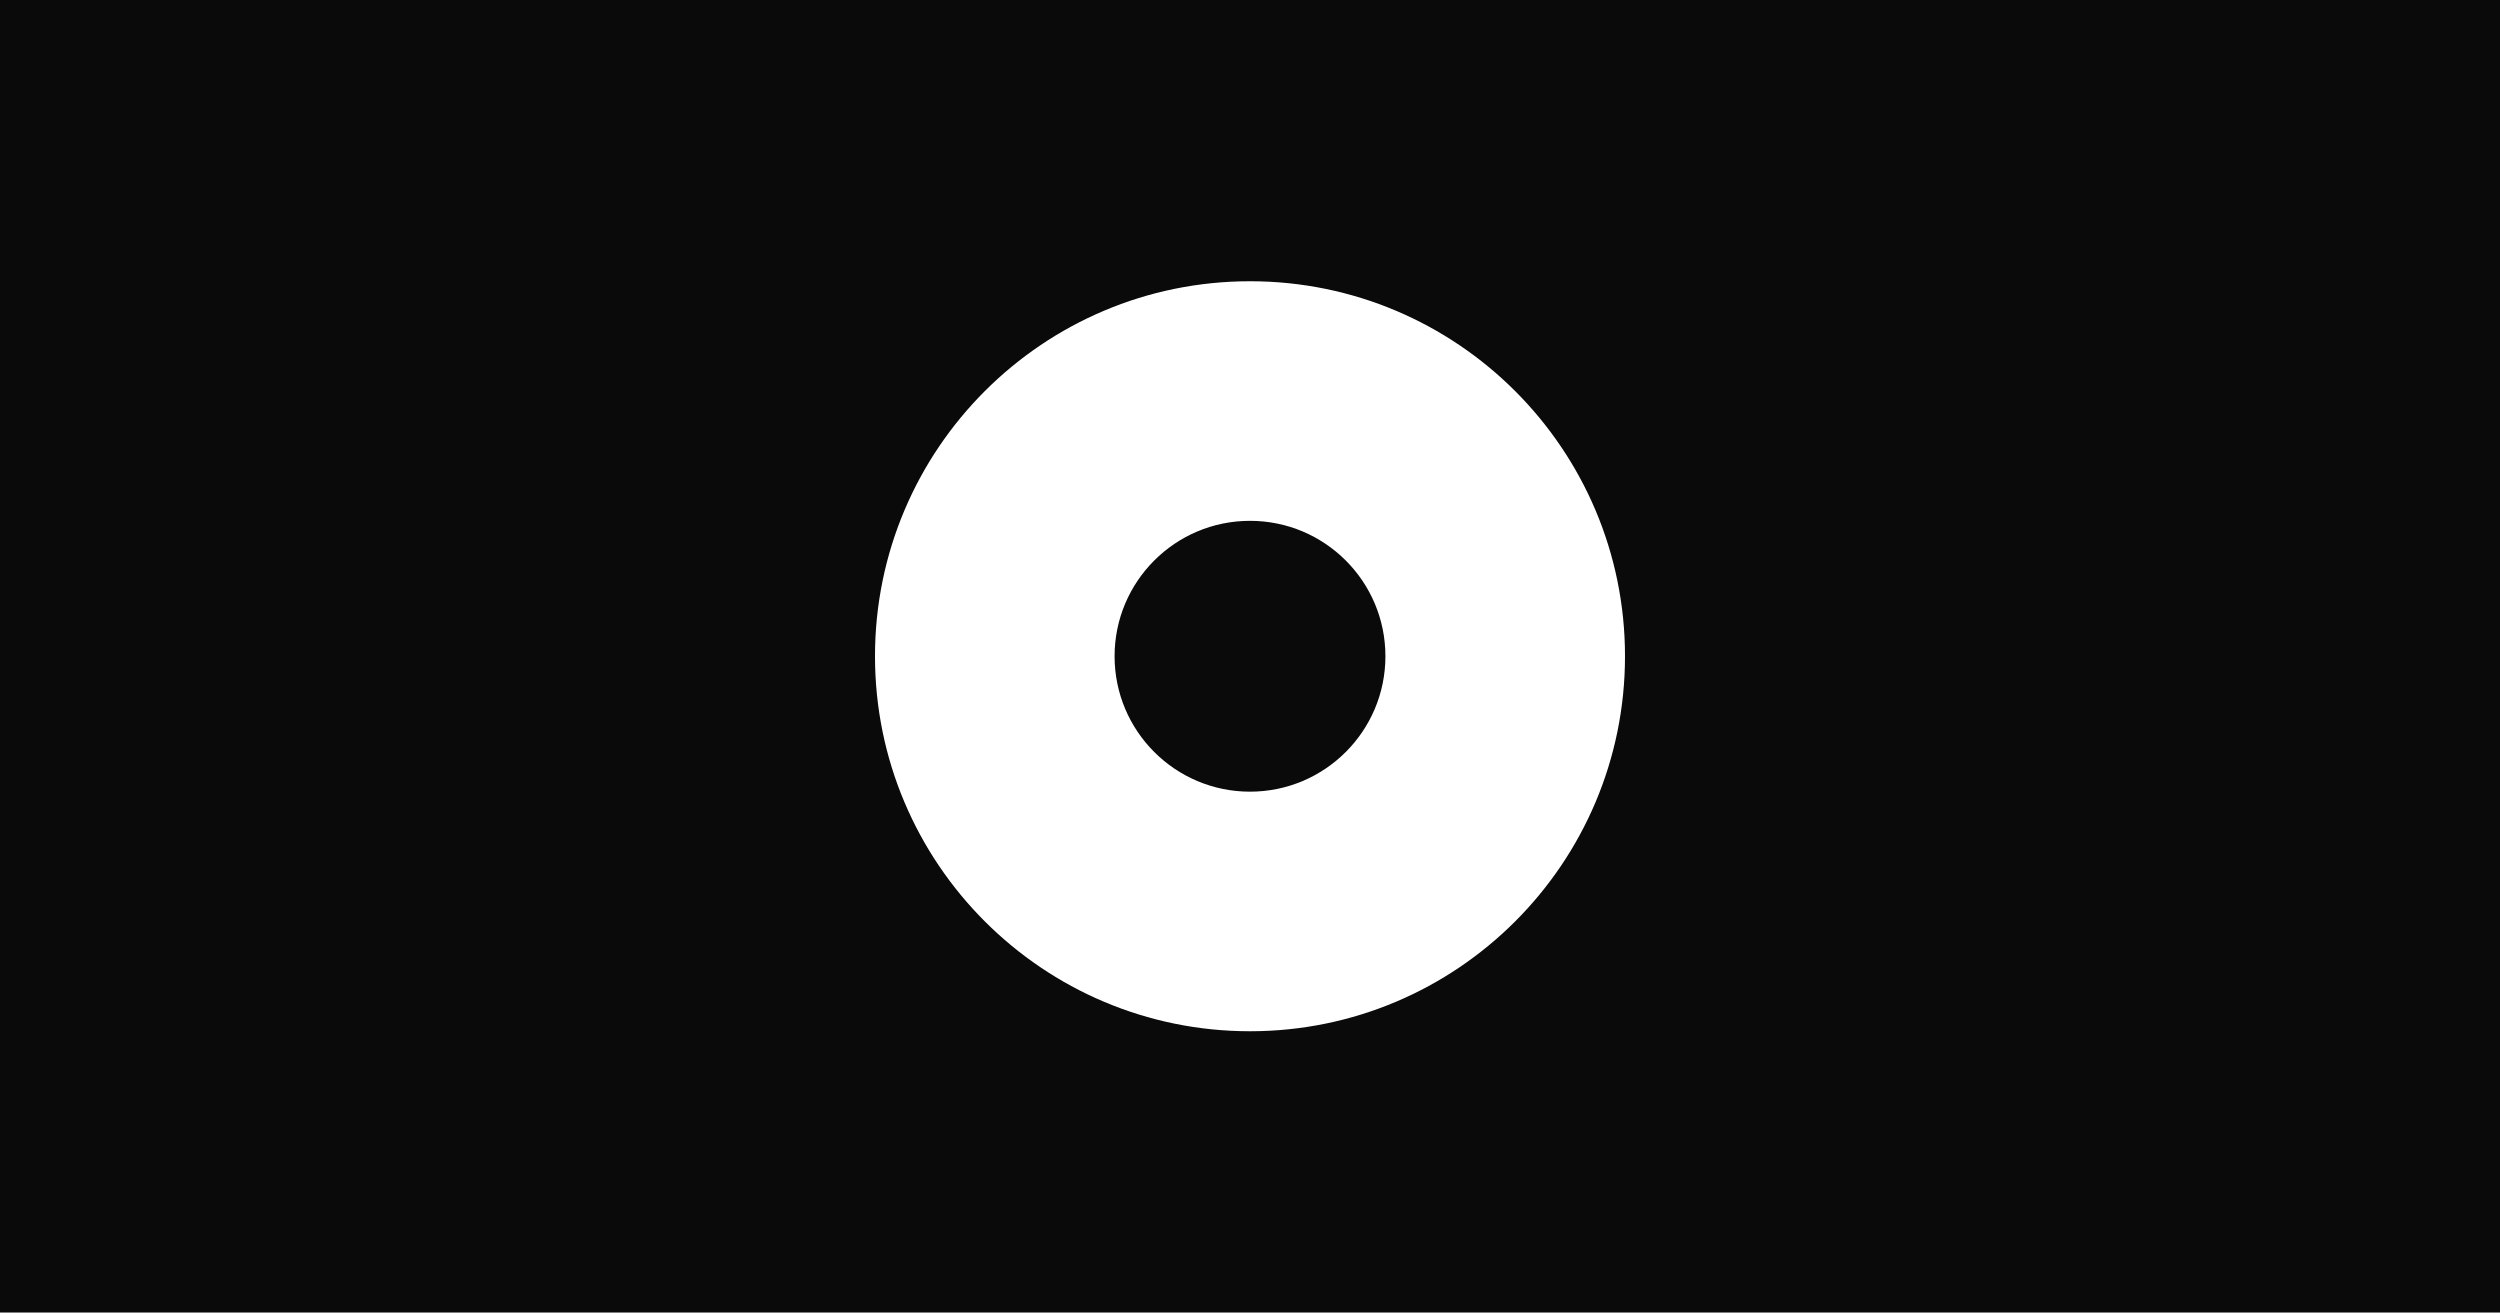
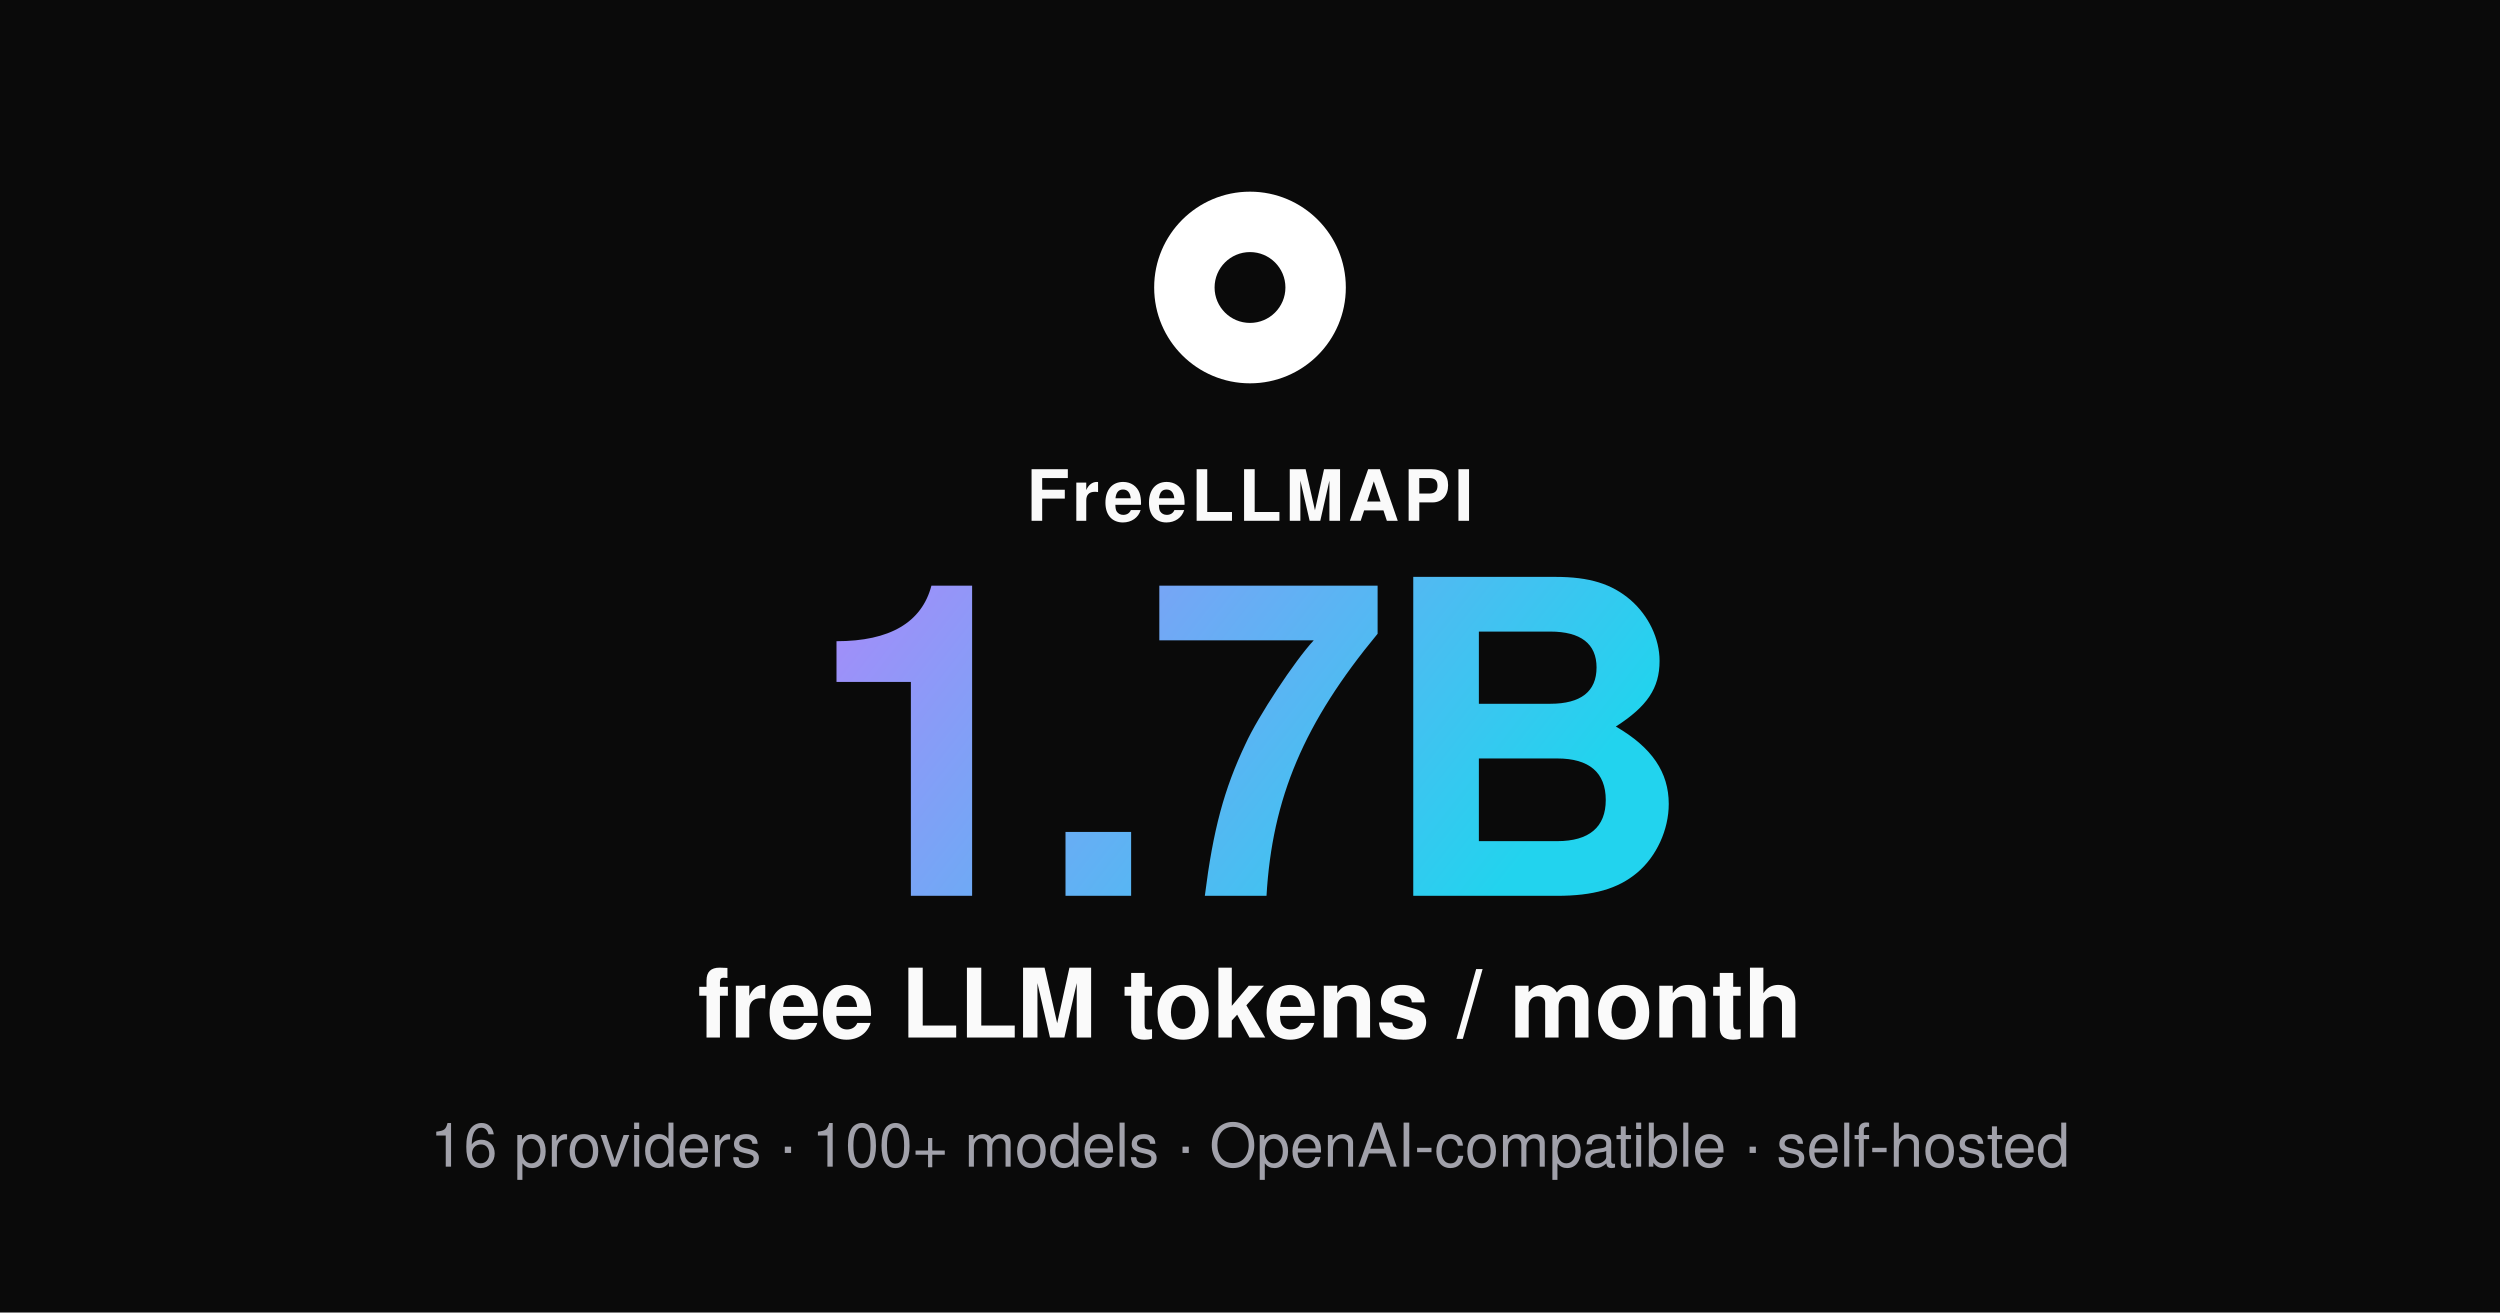
<svg xmlns="http://www.w3.org/2000/svg" viewBox="0 0 1200 630" width="1200" height="630">
+   <defs>
+     <linearGradient id="grad" x1="0" y1="0" x2="1" y2="0.3">
+       <stop offset="0" stop-color="#a78bfa" />
+       <stop offset="1" stop-color="#22d3ee" />
+     </linearGradient>
+   </defs>
  <rect width="1200" height="630" fill="#0a0a0a" />
-   <g transform="translate(600 315)">
-     <circle r="180" fill="#ffffff" />
-     <circle r="65" fill="#0a0a0a" />
+   <g transform="translate(600 138)">
+     <circle r="46" fill="#ffffff" />
+     <circle r="17" fill="#0a0a0a" />
  </g>
+   <text x="600" y="250" text-anchor="middle" font-family="Helvetica, Arial, sans-serif" font-size="34" font-weight="700" letter-spacing="2" fill="#fafafa">FreeLLMAPI</text>
+   <text x="600" y="430" text-anchor="middle" font-family="Helvetica, Arial, sans-serif" font-size="210" font-weight="800" letter-spacing="-6" fill="url(#grad)">1.7B</text>
+   <text x="600" y="498" text-anchor="middle" font-family="Helvetica, Arial, sans-serif" font-size="46" font-weight="600" fill="#fafafa">free LLM tokens / month</text>
+   <text x="600" y="560" text-anchor="middle" font-family="Helvetica, Arial, sans-serif" font-size="29" font-weight="500" fill="#a1a1aa">16 providers · 100+ models · OpenAI-compatible · self-hosted</text>
</svg>
